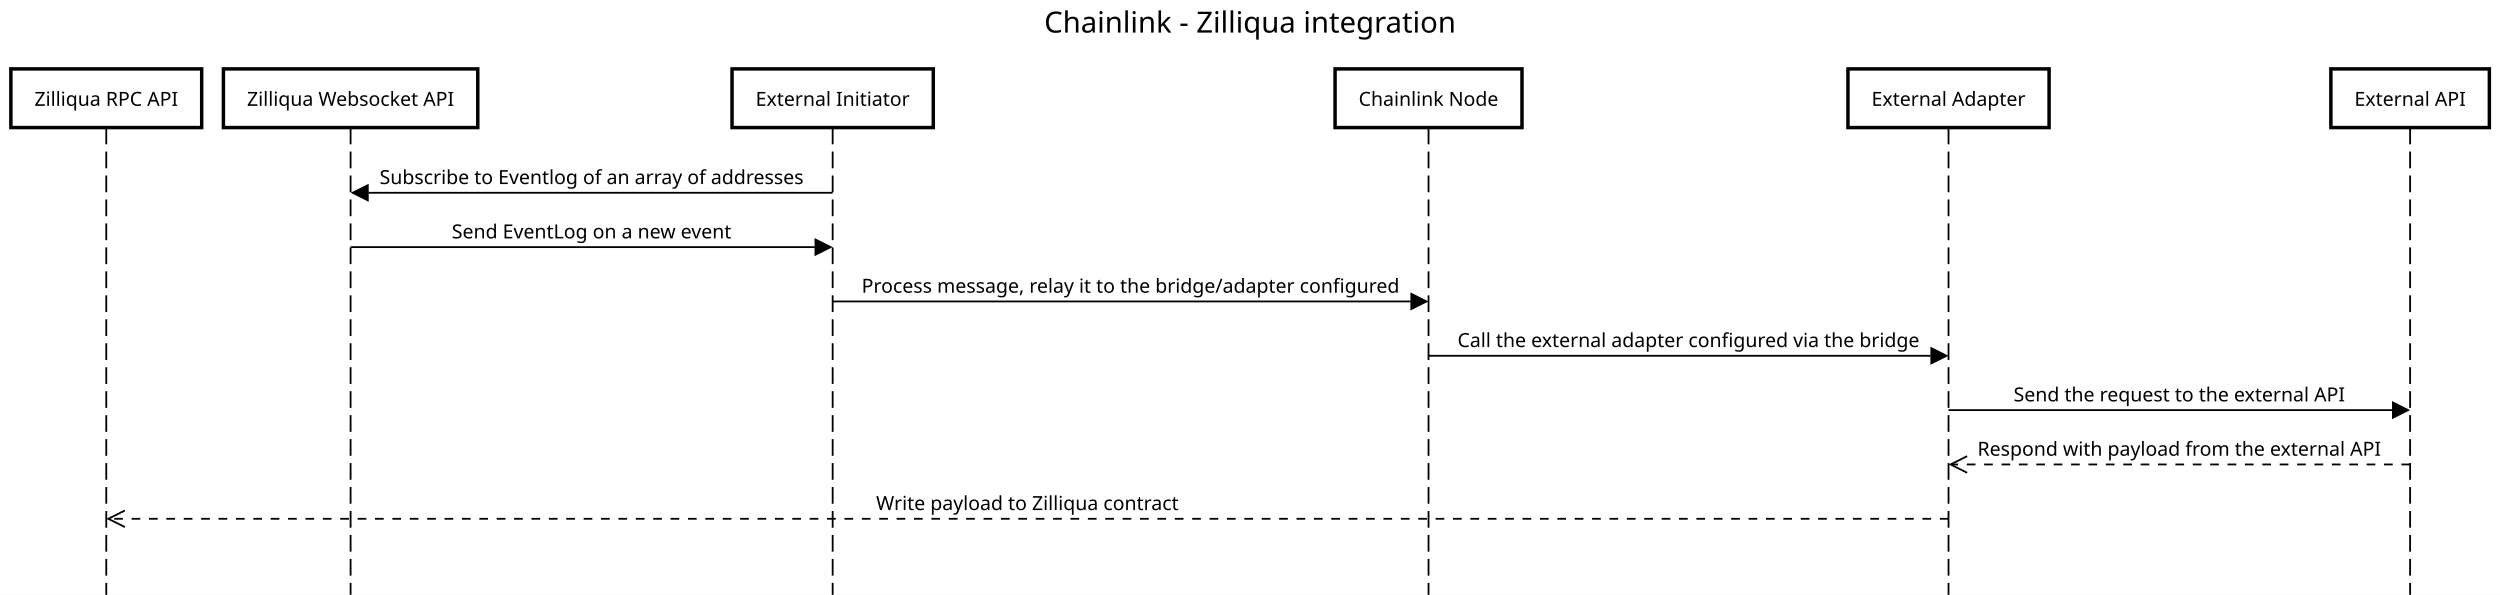
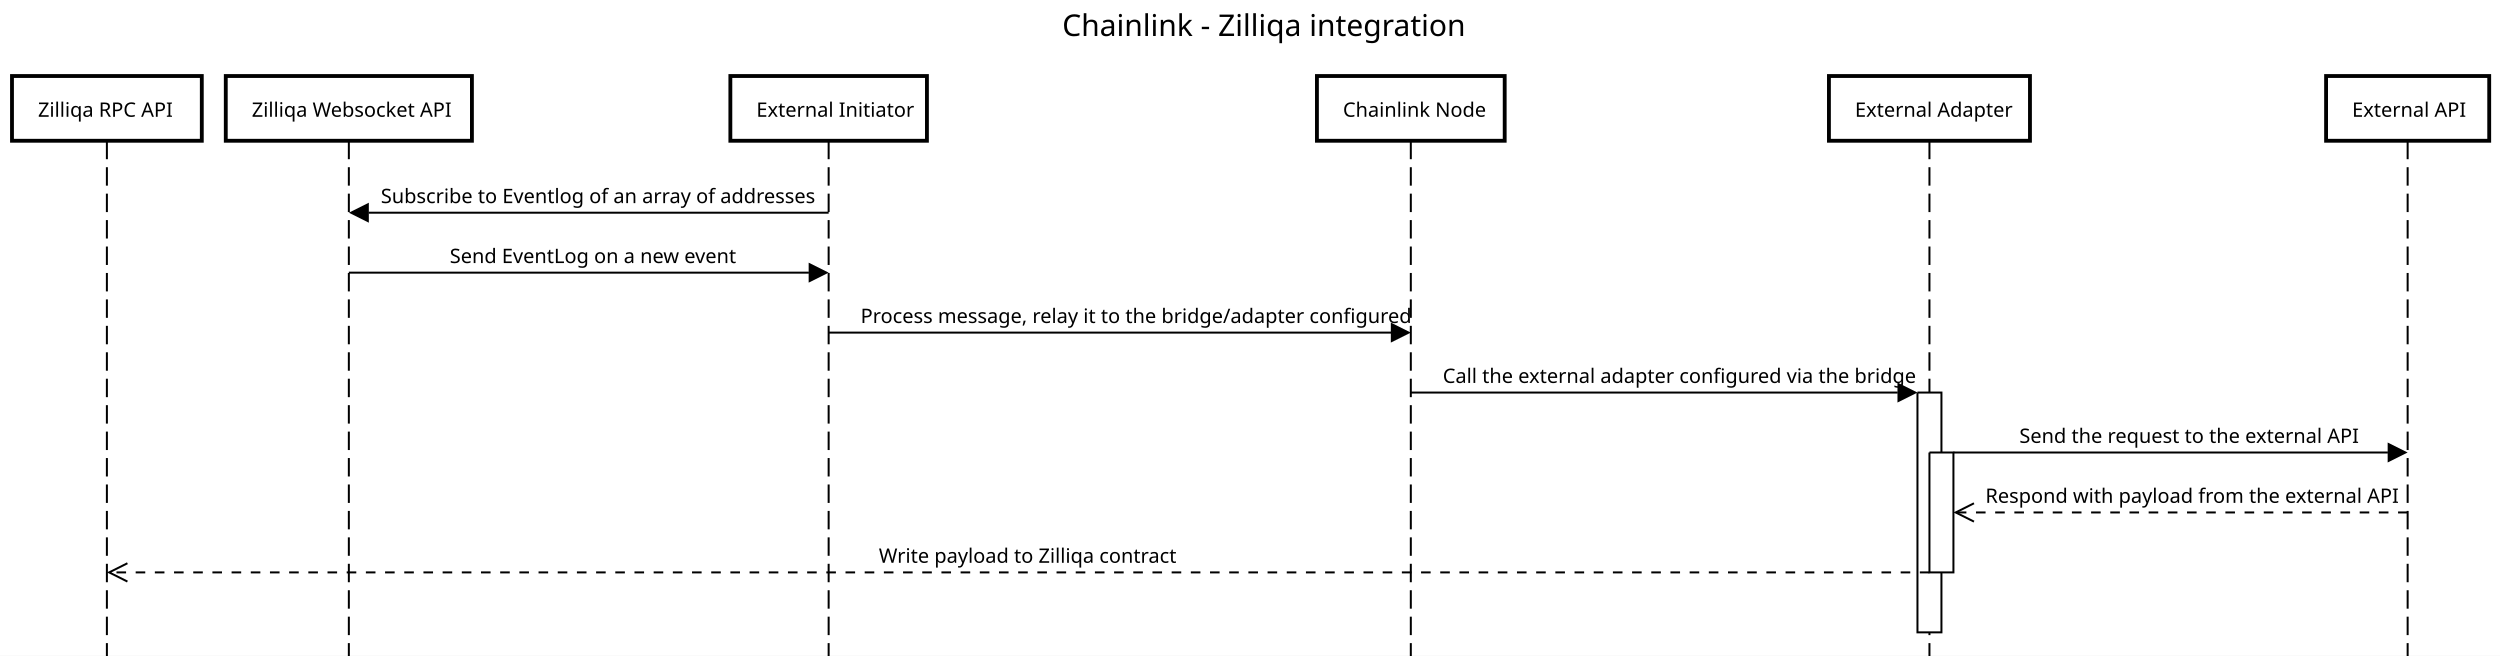
- <svg xmlns="http://www.w3.org/2000/svg" version="1.1" width="1879" height="447">
+ <svg xmlns="http://www.w3.org/2000/svg" version="1.1" width="1834" height="481">
  <defs />
  <g>
    <g />
    <g />
    <g />
    <g />
    <g />
    <g />
    <g />
    <g>
-       <rect fill="white" stroke="none" x="0" y="0" width="1879" height="447" />
+       <rect fill="white" stroke="none" x="0" y="0" width="1834" height="481" />
    </g>
    <g>
-       <text fill="black" stroke="none" font-family="sans-serif" font-size="16.5pt" font-style="normal" font-weight="normal" text-decoration="normal" x="784.804" y="24.503" text-anchor="start" dominant-baseline="alphabetic" xml:space="preserve">Chainlink - Zilliqua integration</text>
+       <text fill="black" stroke="none" font-family="sans-serif" font-size="16.5pt" font-style="normal" font-weight="normal" text-decoration="normal" x="779.241" y="26.388" text-anchor="start" dominant-baseline="alphabetic" xml:space="preserve">Chainlink - Zilliqa integration</text>
    </g>
    <g />
    <g>
-       <path fill="none" stroke="black" paint-order="fill stroke markers" d=" M 79.878 95.888 L 79.878 447.095" stroke-miterlimit="10" stroke-width="1.361" stroke-dasharray="12.566,5.445" />
-       <path fill="none" stroke="black" paint-order="fill stroke markers" d=" M 263.507 95.888 L 263.507 447.095" stroke-miterlimit="10" stroke-width="1.361" stroke-dasharray="12.566,5.445" />
-       <path fill="none" stroke="black" paint-order="fill stroke markers" d=" M 625.828 95.888 L 625.828 447.095" stroke-miterlimit="10" stroke-width="1.361" stroke-dasharray="12.566,5.445" />
-       <path fill="none" stroke="black" paint-order="fill stroke markers" d=" M 1073.682 95.888 L 1073.682 447.095" stroke-miterlimit="10" stroke-width="1.361" stroke-dasharray="12.566,5.445" />
-       <path fill="none" stroke="black" paint-order="fill stroke markers" d=" M 1464.509 95.888 L 1464.509 447.095" stroke-miterlimit="10" stroke-width="1.361" stroke-dasharray="12.566,5.445" />
-       <path fill="none" stroke="black" paint-order="fill stroke markers" d=" M 1811.443 95.888 L 1811.443 447.095" stroke-miterlimit="10" stroke-width="1.361" stroke-dasharray="12.566,5.445" />
+       <path fill="none" stroke="black" paint-order="fill stroke markers" d=" M 78.416 103.264 L 78.416 481.486" stroke-miterlimit="10" stroke-width="1.466" stroke-dasharray="13.532,5.864" />
+       <path fill="none" stroke="black" paint-order="fill stroke markers" d=" M 255.915 103.264 L 255.915 481.486" stroke-miterlimit="10" stroke-width="1.466" stroke-dasharray="13.532,5.864" />
+       <path fill="none" stroke="black" paint-order="fill stroke markers" d=" M 607.894 103.264 L 607.894 481.486" stroke-miterlimit="10" stroke-width="1.466" stroke-dasharray="13.532,5.864" />
+       <path fill="none" stroke="black" paint-order="fill stroke markers" d=" M 1034.972 103.264 L 1034.972 481.486" stroke-miterlimit="10" stroke-width="1.466" stroke-dasharray="13.532,5.864" />
+       <path fill="none" stroke="black" paint-order="fill stroke markers" d=" M 1415.445 103.264 L 1415.445 481.486" stroke-miterlimit="10" stroke-width="1.466" stroke-dasharray="13.532,5.864" />
+       <path fill="none" stroke="black" paint-order="fill stroke markers" d=" M 1766.249 103.264 L 1766.249 481.486" stroke-miterlimit="10" stroke-width="1.466" stroke-dasharray="13.532,5.864" />
    </g>
    <g>
      <path fill="none" stroke="none" />
      <g>
-         <path fill="white" stroke="black" paint-order="fill stroke markers" d=" M 8.168 51.783 L 151.588 51.783 L 151.588 95.888 L 8.168 95.888 L 8.168 51.783 Z" stroke-miterlimit="10" stroke-width="2.614" stroke-dasharray="" />
+         <path fill="white" stroke="black" paint-order="fill stroke markers" d=" M 8.796 55.766 L 148.037 55.766 L 148.037 103.264 L 8.796 103.264 L 8.796 55.766 Z" stroke-miterlimit="10" stroke-width="2.815" stroke-dasharray="" />
      </g>
      <g>
        <g />
-         <text fill="black" stroke="none" font-family="sans-serif" font-size="11pt" font-style="normal" font-weight="normal" text-decoration="normal" x="25.891" y="79.552" text-anchor="start" dominant-baseline="alphabetic" xml:space="preserve">Zilliqua RPC API</text>
+         <text fill="black" stroke="none" font-family="sans-serif" font-size="11pt" font-style="normal" font-weight="normal" text-decoration="normal" x="27.883" y="85.672" text-anchor="start" dominant-baseline="alphabetic" xml:space="preserve">Zilliqa RPC API</text>
      </g>
      <path fill="none" stroke="none" />
      <g>
-         <path fill="white" stroke="black" paint-order="fill stroke markers" d=" M 167.924 51.783 L 359.091 51.783 L 359.091 95.888 L 167.924 95.888 L 167.924 51.783 Z" stroke-miterlimit="10" stroke-width="2.614" stroke-dasharray="" />
+         <path fill="white" stroke="black" paint-order="fill stroke markers" d=" M 165.628 55.766 L 346.203 55.766 L 346.203 103.264 L 165.628 103.264 L 165.628 55.766 Z" stroke-miterlimit="10" stroke-width="2.815" stroke-dasharray="" />
      </g>
      <g>
        <g />
-         <text fill="black" stroke="none" font-family="sans-serif" font-size="11pt" font-style="normal" font-weight="normal" text-decoration="normal" x="185.647" y="79.552" text-anchor="start" dominant-baseline="alphabetic" xml:space="preserve">Zilliqua Websocket API</text>
+         <text fill="black" stroke="none" font-family="sans-serif" font-size="11pt" font-style="normal" font-weight="normal" text-decoration="normal" x="184.715" y="85.672" text-anchor="start" dominant-baseline="alphabetic" xml:space="preserve">Zilliqa Websocket API</text>
      </g>
      <path fill="none" stroke="none" />
      <g>
-         <path fill="white" stroke="black" paint-order="fill stroke markers" d=" M 550.204 51.783 L 701.451 51.783 L 701.451 95.888 L 550.204 95.888 L 550.204 51.783 Z" stroke-miterlimit="10" stroke-width="2.614" stroke-dasharray="" />
+         <path fill="white" stroke="black" paint-order="fill stroke markers" d=" M 535.79 55.766 L 679.997 55.766 L 679.997 103.264 L 535.79 103.264 L 535.79 55.766 Z" stroke-miterlimit="10" stroke-width="2.815" stroke-dasharray="" />
      </g>
      <g>
        <g />
-         <text fill="black" stroke="none" font-family="sans-serif" font-size="11pt" font-style="normal" font-weight="normal" text-decoration="normal" x="567.928" y="79.552" text-anchor="start" dominant-baseline="alphabetic" xml:space="preserve">External Initiator</text>
+         <text fill="black" stroke="none" font-family="sans-serif" font-size="11pt" font-style="normal" font-weight="normal" text-decoration="normal" x="554.877" y="85.672" text-anchor="start" dominant-baseline="alphabetic" xml:space="preserve">External Initiator</text>
      </g>
      <path fill="none" stroke="none" />
      <g>
-         <path fill="white" stroke="black" paint-order="fill stroke markers" d=" M 1003.438 51.783 L 1143.925 51.783 L 1143.925 95.888 L 1003.438 95.888 L 1003.438 51.783 Z" stroke-miterlimit="10" stroke-width="2.614" stroke-dasharray="" />
+         <path fill="white" stroke="black" paint-order="fill stroke markers" d=" M 966.101 55.766 L 1103.842 55.766 L 1103.842 103.264 L 966.101 103.264 L 966.101 55.766 Z" stroke-miterlimit="10" stroke-width="2.815" stroke-dasharray="" />
      </g>
      <g>
        <g />
-         <text fill="black" stroke="none" font-family="sans-serif" font-size="11pt" font-style="normal" font-weight="normal" text-decoration="normal" x="1021.162" y="79.552" text-anchor="start" dominant-baseline="alphabetic" xml:space="preserve">Chainlink Node</text>
+         <text fill="black" stroke="none" font-family="sans-serif" font-size="11pt" font-style="normal" font-weight="normal" text-decoration="normal" x="985.188" y="85.672" text-anchor="start" dominant-baseline="alphabetic" xml:space="preserve">Chainlink Node</text>
      </g>
      <path fill="none" stroke="none" />
      <g>
-         <path fill="white" stroke="black" paint-order="fill stroke markers" d=" M 1388.925 51.783 L 1540.093 51.783 L 1540.093 95.888 L 1388.925 95.888 L 1388.925 51.783 Z" stroke-miterlimit="10" stroke-width="2.614" stroke-dasharray="" />
+         <path fill="white" stroke="black" paint-order="fill stroke markers" d=" M 1341.708 55.766 L 1489.182 55.766 L 1489.182 103.264 L 1341.708 103.264 L 1341.708 55.766 Z" stroke-miterlimit="10" stroke-width="2.815" stroke-dasharray="" />
      </g>
      <g>
        <g />
-         <text fill="black" stroke="none" font-family="sans-serif" font-size="11pt" font-style="normal" font-weight="normal" text-decoration="normal" x="1406.649" y="79.552" text-anchor="start" dominant-baseline="alphabetic" xml:space="preserve">External Adapter</text>
+         <text fill="black" stroke="none" font-family="sans-serif" font-size="11pt" font-style="normal" font-weight="normal" text-decoration="normal" x="1360.795" y="85.672" text-anchor="start" dominant-baseline="alphabetic" xml:space="preserve">External Adapter</text>
      </g>
      <path fill="none" stroke="none" />
      <g>
-         <path fill="white" stroke="black" paint-order="fill stroke markers" d=" M 1751.886 51.783 L 1871 51.783 L 1871 95.888 L 1751.886 95.888 L 1751.886 51.783 Z" stroke-miterlimit="10" stroke-width="2.614" stroke-dasharray="" />
+         <path fill="white" stroke="black" paint-order="fill stroke markers" d=" M 1706.411 55.766 L 1826.086 55.766 L 1826.086 103.264 L 1706.411 103.264 L 1706.411 55.766 Z" stroke-miterlimit="10" stroke-width="2.815" stroke-dasharray="" />
      </g>
      <g>
        <g />
-         <text fill="black" stroke="none" font-family="sans-serif" font-size="11pt" font-style="normal" font-weight="normal" text-decoration="normal" x="1769.609" y="79.552" text-anchor="start" dominant-baseline="alphabetic" xml:space="preserve">External API</text>
+         <text fill="black" stroke="none" font-family="sans-serif" font-size="11pt" font-style="normal" font-weight="normal" text-decoration="normal" x="1725.499" y="85.672" text-anchor="start" dominant-baseline="alphabetic" xml:space="preserve">External API</text>
      </g>
    </g>
    <g>
+       <path fill="white" stroke="black" paint-order="fill stroke markers" d=" M 1406.65 287.977 L 1424.241 287.977 L 1424.241 463.895 L 1406.65 463.895 L 1406.65 287.977" stroke-miterlimit="10" stroke-width="1.466" stroke-dasharray="" />
+       <path fill="white" stroke="black" paint-order="fill stroke markers" d=" M 1415.445 331.956 L 1433.037 331.956 L 1433.037 419.915 L 1415.445 419.915 L 1415.445 331.956" stroke-miterlimit="10" stroke-width="1.466" stroke-dasharray="" />
      <g>
        <g>
-           <rect fill="white" stroke="none" x="282.837" y="123.657" width="323.661" height="21.236" />
+           <rect fill="white" stroke="none" x="276.732" y="133.17" width="310.344" height="22.869" />
        </g>
-         <text fill="black" stroke="none" font-family="sans-serif" font-size="11pt" font-style="normal" font-weight="normal" text-decoration="normal" x="285.287" y="138.359" text-anchor="start" dominant-baseline="alphabetic" xml:space="preserve">Subscribe to Eventlog of an array of addresses</text>
+         <text fill="black" stroke="none" font-family="sans-serif" font-size="11pt" font-style="normal" font-weight="normal" text-decoration="normal" x="279.371" y="149.002" text-anchor="start" dominant-baseline="alphabetic" xml:space="preserve">Subscribe to Eventlog of an array of addresses</text>
      </g>
      <g>
-         <path fill="none" stroke="black" paint-order="fill stroke markers" d=" M 625.828 144.893 L 276.957 144.893" stroke-miterlimit="10" stroke-width="1.361" stroke-dasharray="" />
-         <g transform="translate(263.5072,144.8933) translate(-263.5072,-144.8933)">
-           <path fill="black" stroke="none" paint-order="stroke fill markers" d=" M 277.12 138.087 L 263.507 144.893 L 277.12 151.7 Z" />
+         <path fill="none" stroke="black" paint-order="fill stroke markers" d=" M 607.894 156.039 L 270.399 156.039" stroke-miterlimit="10" stroke-width="1.466" stroke-dasharray="" />
+         <g transform="translate(255.9155,156.0389) translate(-255.9155,-156.0389)">
+           <path fill="black" stroke="none" paint-order="stroke fill markers" d=" M 270.575 148.709 L 255.915 156.039 L 270.575 163.369 Z" />
        </g>
      </g>
      <g>
        <g>
-           <rect fill="white" stroke="none" x="337.124" y="164.495" width="215.087" height="21.236" />
+           <rect fill="white" stroke="none" x="327.299" y="177.149" width="209.211" height="22.869" />
        </g>
-         <text fill="black" stroke="none" font-family="sans-serif" font-size="11pt" font-style="normal" font-weight="normal" text-decoration="normal" x="339.574" y="179.197" text-anchor="start" dominant-baseline="alphabetic" xml:space="preserve">Send EventLog on a new event</text>
+         <text fill="black" stroke="none" font-family="sans-serif" font-size="11pt" font-style="normal" font-weight="normal" text-decoration="normal" x="329.938" y="192.982" text-anchor="start" dominant-baseline="alphabetic" xml:space="preserve">Send EventLog on a new event</text>
      </g>
      <g>
-         <path fill="none" stroke="black" paint-order="fill stroke markers" d=" M 263.507 185.731 L 612.378 185.731" stroke-miterlimit="10" stroke-width="1.361" stroke-dasharray="" />
-         <g transform="translate(625.8278,185.7313) translate(-625.8278,-185.7313)">
-           <path fill="black" stroke="none" paint-order="stroke fill markers" d=" M 612.215 178.925 L 625.828 185.731 L 612.215 192.538 Z" />
+         <path fill="none" stroke="black" paint-order="fill stroke markers" d=" M 255.915 200.018 L 593.41 200.018" stroke-miterlimit="10" stroke-width="1.466" stroke-dasharray="" />
+         <g transform="translate(607.8935,200.0183) translate(-607.8935,-200.0183)">
+           <path fill="black" stroke="none" paint-order="stroke fill markers" d=" M 593.234 192.688 L 607.894 200.018 L 593.234 207.348 Z" />
        </g>
      </g>
      <g>
        <g>
-           <rect fill="white" stroke="none" x="645.158" y="205.334" width="409.194" height="21.236" />
+           <rect fill="white" stroke="none" x="628.71" y="221.128" width="385.444" height="22.869" />
        </g>
-         <text fill="black" stroke="none" font-family="sans-serif" font-size="11pt" font-style="normal" font-weight="normal" text-decoration="normal" x="647.608" y="220.035" text-anchor="start" dominant-baseline="alphabetic" xml:space="preserve">Process message, relay it to the bridge/adapter configured</text>
+         <text fill="black" stroke="none" font-family="sans-serif" font-size="11pt" font-style="normal" font-weight="normal" text-decoration="normal" x="631.349" y="236.961" text-anchor="start" dominant-baseline="alphabetic" xml:space="preserve">Process message, relay it to the bridge/adapter configured</text>
      </g>
      <g>
-         <path fill="none" stroke="black" paint-order="fill stroke markers" d=" M 625.828 226.569 L 1060.232 226.569" stroke-miterlimit="10" stroke-width="1.361" stroke-dasharray="" />
-         <g transform="translate(1073.682,226.5693) translate(-1073.682,-226.5693)">
-           <path fill="black" stroke="none" paint-order="stroke fill markers" d=" M 1060.069 219.763 L 1073.682 226.569 L 1060.069 233.376 Z" />
+         <path fill="none" stroke="black" paint-order="fill stroke markers" d=" M 607.894 243.998 L 1020.488 243.998" stroke-miterlimit="10" stroke-width="1.466" stroke-dasharray="" />
+         <g transform="translate(1034.972,243.9977) translate(-1034.972,-243.9977)">
+           <path fill="black" stroke="none" paint-order="stroke fill markers" d=" M 1020.312 236.668 L 1034.972 243.998 L 1020.312 251.328 Z" />
        </g>
      </g>
      <g>
        <g>
-           <rect fill="white" stroke="none" x="1093.012" y="246.172" width="352.167" height="21.236" />
+           <rect fill="white" stroke="none" x="1055.788" y="265.108" width="330.044" height="22.869" />
        </g>
-         <text fill="black" stroke="none" font-family="sans-serif" font-size="11pt" font-style="normal" font-weight="normal" text-decoration="normal" x="1095.462" y="260.873" text-anchor="start" dominant-baseline="alphabetic" xml:space="preserve">Call the external adapter configured via the bridge</text>
+         <text fill="black" stroke="none" font-family="sans-serif" font-size="11pt" font-style="normal" font-weight="normal" text-decoration="normal" x="1058.427" y="280.94" text-anchor="start" dominant-baseline="alphabetic" xml:space="preserve">Call the external adapter configured via the bridge</text>
      </g>
      <g>
-         <path fill="none" stroke="black" paint-order="fill stroke markers" d=" M 1073.682 267.407 L 1451.06 267.407" stroke-miterlimit="10" stroke-width="1.361" stroke-dasharray="" />
-         <g transform="translate(1464.509,267.4073) translate(-1464.509,-267.4073)">
-           <path fill="black" stroke="none" paint-order="stroke fill markers" d=" M 1450.896 260.601 L 1464.509 267.407 L 1450.896 274.214 Z" />
+         <path fill="none" stroke="black" paint-order="fill stroke markers" d=" M 1034.972 287.977 L 1392.166 287.977" stroke-miterlimit="10" stroke-width="1.466" stroke-dasharray="" />
+         <g transform="translate(1406.65,287.9771) translate(-1406.65,-287.9771)">
+           <path fill="black" stroke="none" paint-order="stroke fill markers" d=" M 1391.99 280.647 L 1406.65 287.977 L 1391.99 295.307 Z" />
        </g>
      </g>
      <g>
        <g>
-           <rect fill="white" stroke="none" x="1510.939" y="287.01" width="254.074" height="21.236" />
+           <rect fill="white" stroke="none" x="1478.754" y="309.087" width="241.778" height="22.869" />
        </g>
-         <text fill="black" stroke="none" font-family="sans-serif" font-size="11pt" font-style="normal" font-weight="normal" text-decoration="normal" x="1513.389" y="301.711" text-anchor="start" dominant-baseline="alphabetic" xml:space="preserve">Send the request to the external API</text>
+         <text fill="black" stroke="none" font-family="sans-serif" font-size="11pt" font-style="normal" font-weight="normal" text-decoration="normal" x="1481.393" y="324.92" text-anchor="start" dominant-baseline="alphabetic" xml:space="preserve">Send the request to the external API</text>
      </g>
      <g>
-         <path fill="none" stroke="black" paint-order="fill stroke markers" d=" M 1464.509 308.245 L 1797.993 308.245" stroke-miterlimit="10" stroke-width="1.361" stroke-dasharray="" />
-         <g transform="translate(1811.443,308.2453) translate(-1811.443,-308.2453)">
-           <path fill="black" stroke="none" paint-order="stroke fill markers" d=" M 1797.83 301.439 L 1811.443 308.245 L 1797.83 315.052 Z" />
+         <path fill="none" stroke="black" paint-order="fill stroke markers" d=" M 1433.037 331.956 L 1751.765 331.956" stroke-miterlimit="10" stroke-width="1.466" stroke-dasharray="" />
+         <g transform="translate(1766.249,331.9565) translate(-1766.249,-331.9565)">
+           <path fill="black" stroke="none" paint-order="stroke fill markers" d=" M 1751.589 324.627 L 1766.249 331.956 L 1751.589 339.286 Z" />
        </g>
      </g>
      <g>
        <g>
-           <rect fill="white" stroke="none" x="1483.839" y="327.848" width="308.274" height="21.236" />
+           <rect fill="white" stroke="none" x="1453.854" y="353.067" width="291.578" height="22.869" />
        </g>
-         <text fill="black" stroke="none" font-family="sans-serif" font-size="11pt" font-style="normal" font-weight="normal" text-decoration="normal" x="1486.289" y="342.549" text-anchor="start" dominant-baseline="alphabetic" xml:space="preserve">Respond with payload from the external API</text>
+         <text fill="black" stroke="none" font-family="sans-serif" font-size="11pt" font-style="normal" font-weight="normal" text-decoration="normal" x="1456.493" y="368.899" text-anchor="start" dominant-baseline="alphabetic" xml:space="preserve">Respond with payload from the external API</text>
      </g>
      <g>
-         <path fill="none" stroke="black" paint-order="fill stroke markers" d=" M 1811.443 349.083 L 1466.551 349.083" stroke-miterlimit="10" stroke-width="1.361" stroke-dasharray="6.534" />
-         <g transform="translate(1464.509,349.0833) translate(-1464.509,-349.0833)">
-           <path fill="none" stroke="black" paint-order="fill stroke markers" d=" M 1478.504 342.84 L 1466.039 349.083 L 1478.504 355.327" stroke-miterlimit="10" stroke-width="1.361" />
+         <path fill="none" stroke="black" paint-order="fill stroke markers" d=" M 1766.249 375.936 L 1435.236 375.936" stroke-miterlimit="10" stroke-width="1.466" stroke-dasharray="7.037" />
+         <g transform="translate(1433.037,375.9359) translate(-1433.037,-375.9359)">
+           <path fill="none" stroke="black" paint-order="fill stroke markers" d=" M 1448.109 369.212 L 1434.685 375.936 L 1448.109 382.66" stroke-miterlimit="10" stroke-width="1.466" />
        </g>
      </g>
      <g>
        <g>
-           <rect fill="white" stroke="none" x="656.023" y="368.686" width="232.341" height="21.236" />
+           <rect fill="white" stroke="none" x="642.059" y="397.046" width="209.744" height="22.869" />
        </g>
-         <text fill="black" stroke="none" font-family="sans-serif" font-size="11pt" font-style="normal" font-weight="normal" text-decoration="normal" x="658.473" y="383.387" text-anchor="start" dominant-baseline="alphabetic" xml:space="preserve">Write payload to Zilliqua contract</text>
+         <text fill="black" stroke="none" font-family="sans-serif" font-size="11pt" font-style="normal" font-weight="normal" text-decoration="normal" x="644.698" y="412.879" text-anchor="start" dominant-baseline="alphabetic" xml:space="preserve">Write payload to Zilliqa contract</text>
      </g>
      <g>
-         <path fill="none" stroke="black" paint-order="fill stroke markers" d=" M 1464.509 389.921 L 81.92 389.921" stroke-miterlimit="10" stroke-width="1.361" stroke-dasharray="6.534" />
-         <g transform="translate(79.87796,389.9213) translate(-79.87796,-389.9213)">
-           <path fill="none" stroke="black" paint-order="fill stroke markers" d=" M 93.873 383.678 L 81.408 389.921 L 93.873 396.165" stroke-miterlimit="10" stroke-width="1.361" />
+         <path fill="none" stroke="black" paint-order="fill stroke markers" d=" M 1415.445 419.915 L 80.615 419.915" stroke-miterlimit="10" stroke-width="1.466" stroke-dasharray="7.037" />
+         <g transform="translate(78.41627,419.9152) translate(-78.41627,-419.9152)">
+           <path fill="none" stroke="black" paint-order="fill stroke markers" d=" M 93.488 413.192 L 80.064 419.915 L 93.488 426.639" stroke-miterlimit="10" stroke-width="1.466" />
        </g>
      </g>
    </g>
    <g />
    <g />
    <g />
    <g />
    <g />
    <g />
  </g>
</svg>
